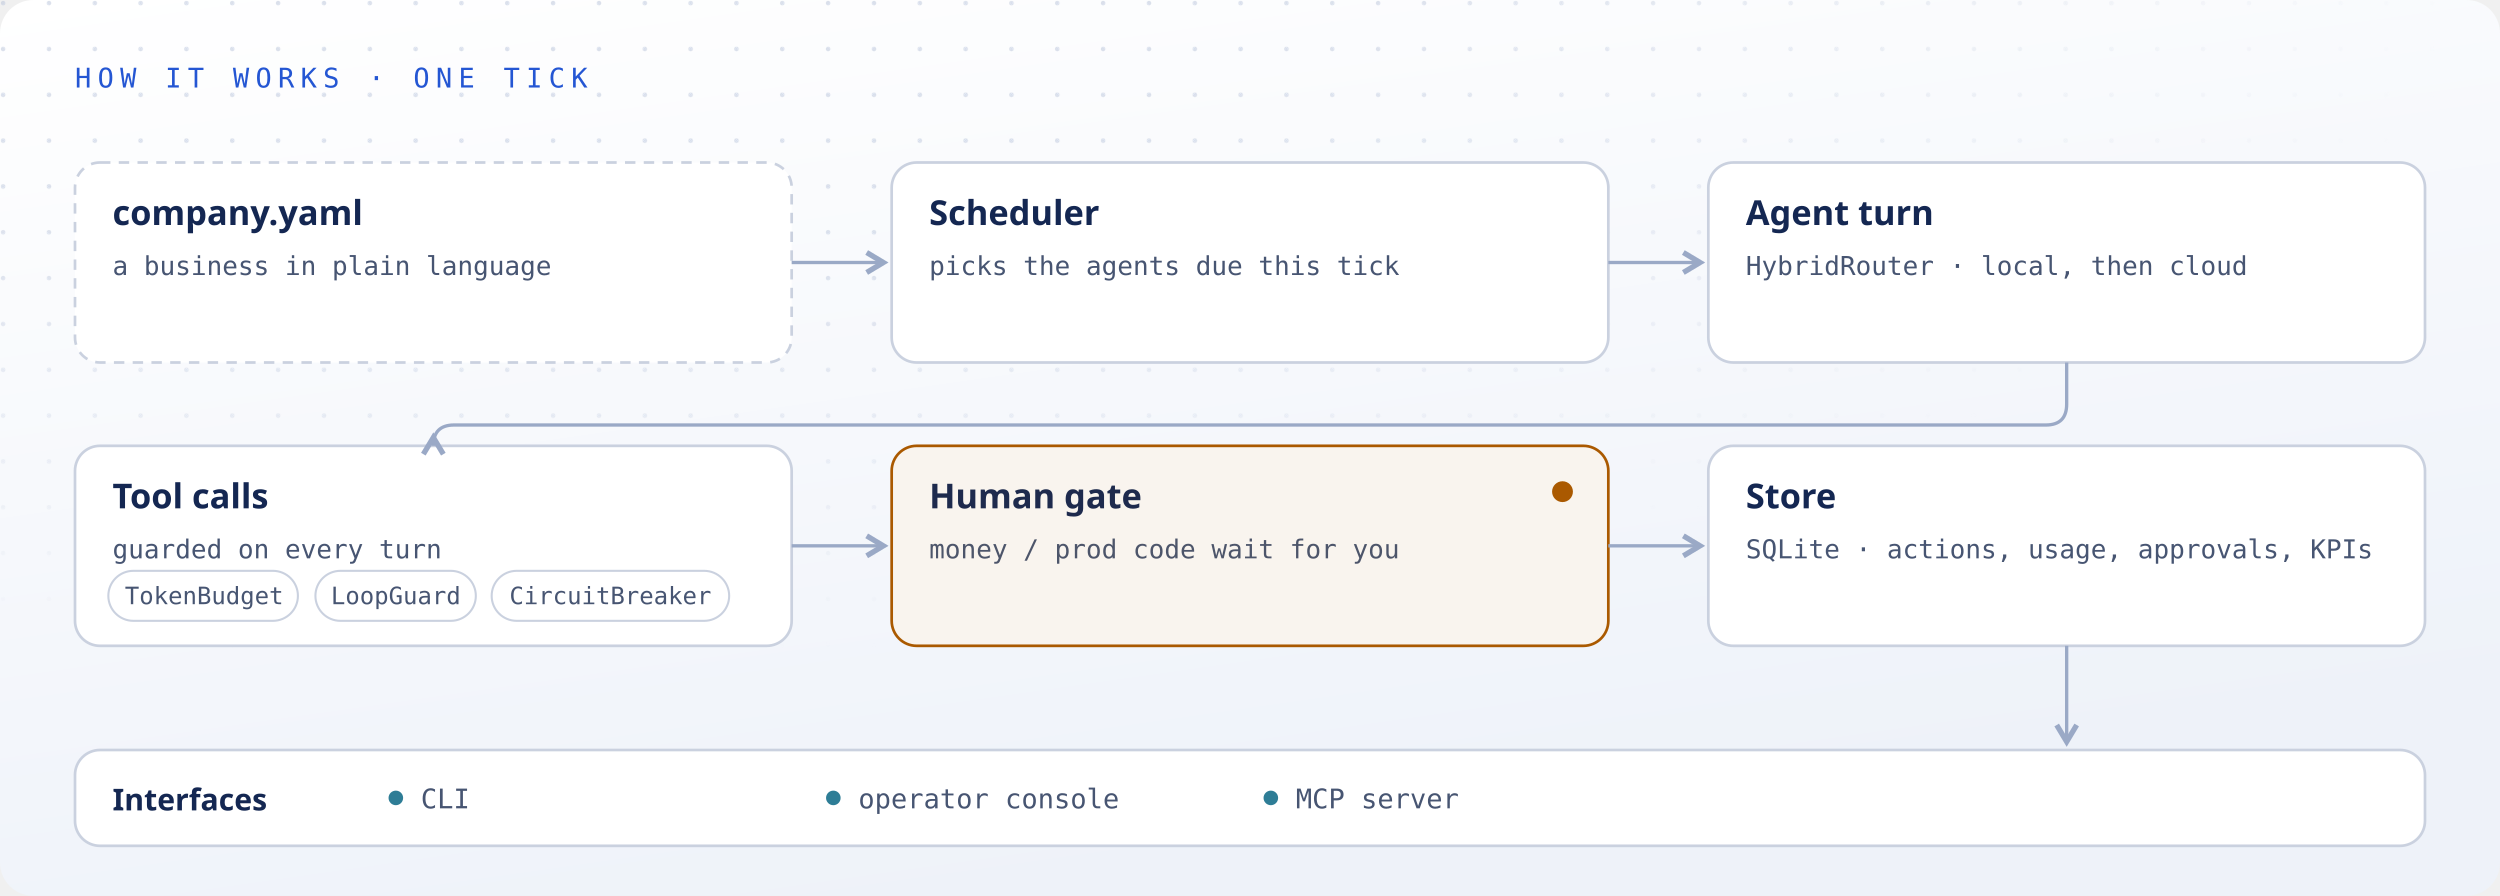
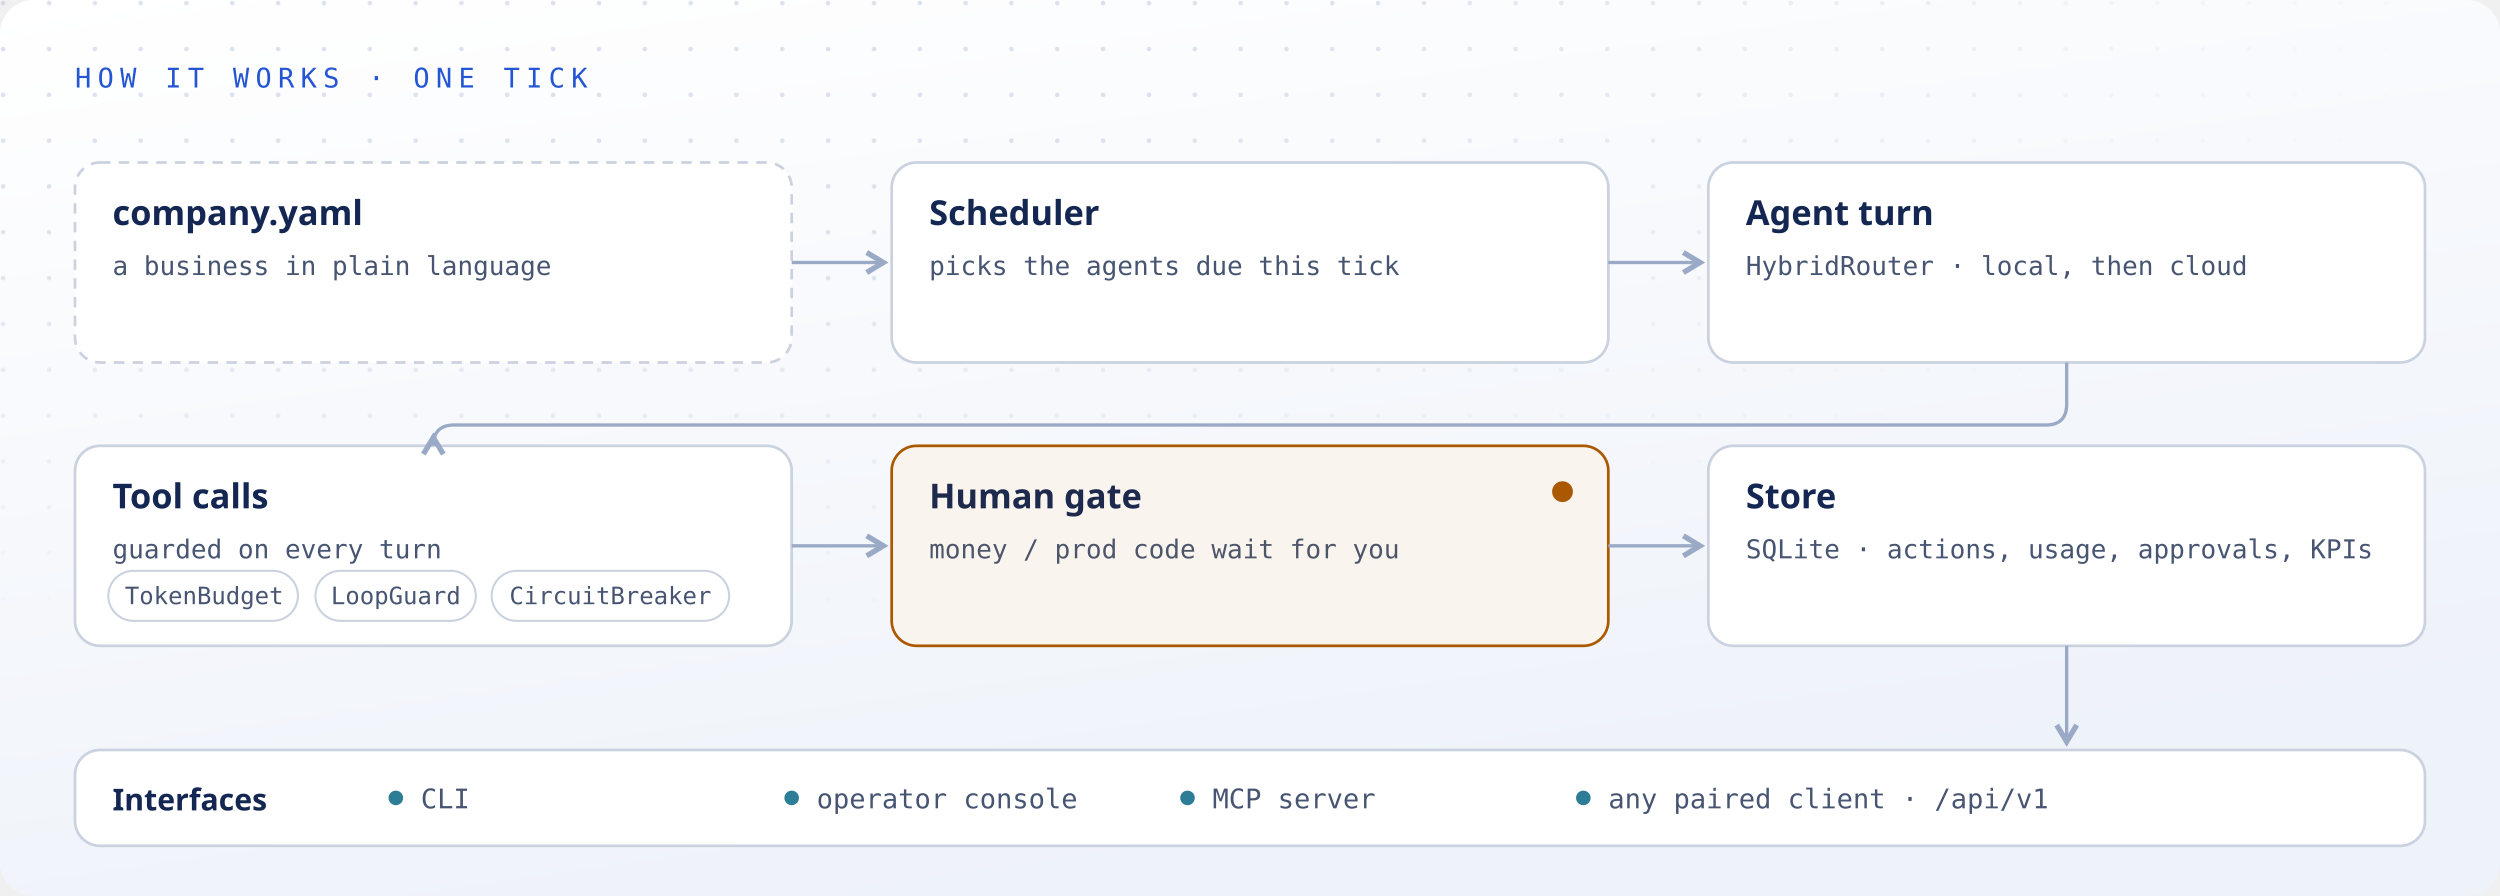
<svg xmlns="http://www.w3.org/2000/svg" viewBox="0 0 1200 430" role="img" aria-label="how corparius works: company config to scheduler to agent turn to guarded tool calls to the human gate to the store to the interfaces">
  <defs>
    <linearGradient id="bg" x1="0" y1="0" x2="0.4" y2="1">
      <stop offset="0" stop-color="#FFFFFF" />
      <stop offset="1" stop-color="#EEF2F9" />
    </linearGradient>
    <pattern id="dots" width="22" height="22" patternUnits="userSpaceOnUse">
      <circle cx="1.5" cy="1.5" r="1.1" fill="#B7C2D8" />
    </pattern>
    <radialGradient id="dm" cx="0.2" cy="-0.05" r="1.05">
      <stop offset="0.3" stop-color="#fff" />
      <stop offset="0.75" stop-color="#000" />
    </radialGradient>
    <mask id="fade">
      <rect width="1200" height="430" fill="url(#dm)" />
    </mask>
    <marker id="ah" markerWidth="8" markerHeight="8" refX="6" refY="4" orient="auto">
      <path d="M1 1 L6 4 L1 7" fill="none" stroke="#9AA9C6" stroke-width="1.6" />
    </marker>
  </defs>
  <rect width="1200" height="430" rx="16" fill="url(#bg)" />
  <rect width="1200" height="430" fill="url(#dots)" opacity="0.5" mask="url(#fade)" />
  <text x="36" y="42" font-family="ui-monospace,Menlo,Consolas,monospace" font-size="13" letter-spacing="3" fill="#2456D3">HOW IT WORKS · ONE TICK</text>
  <rect x="36" y="78" width="344" height="96" rx="12" fill="#FFFFFF" stroke="#CAD1DF" stroke-width="1.3" stroke-dasharray="5 4" />
  <text x="54" y="108" font-family="'Segoe UI',system-ui,sans-serif" font-size="16.5" font-weight="700" fill="#142752">company.yaml</text>
  <text x="54" y="132" font-family="ui-monospace,Menlo,Consolas,monospace" font-size="12.5" fill="#475572">a business in plain language</text>
  <rect x="428" y="78" width="344" height="96" rx="12" fill="#FFFFFF" stroke="#CAD1DF" stroke-width="1.3" />
  <text x="446" y="108" font-family="'Segoe UI',system-ui,sans-serif" font-size="16.5" font-weight="700" fill="#142752">Scheduler</text>
  <text x="446" y="132" font-family="ui-monospace,Menlo,Consolas,monospace" font-size="12.5" fill="#475572">picks the agents due this tick</text>
  <rect x="820" y="78" width="344" height="96" rx="12" fill="#FFFFFF" stroke="#CAD1DF" stroke-width="1.3" />
  <text x="838" y="108" font-family="'Segoe UI',system-ui,sans-serif" font-size="16.5" font-weight="700" fill="#142752">Agent turn</text>
  <text x="838" y="132" font-family="ui-monospace,Menlo,Consolas,monospace" font-size="12.5" fill="#475572">HybridRouter · local, then cloud</text>
  <rect x="36" y="214" width="344" height="96" rx="12" fill="#FFFFFF" stroke="#CAD1DF" stroke-width="1.3" />
  <text x="54" y="244" font-family="'Segoe UI',system-ui,sans-serif" font-size="16.5" font-weight="700" fill="#142752">Tool calls</text>
  <text x="54" y="268" font-family="ui-monospace,Menlo,Consolas,monospace" font-size="12.5" fill="#475572">guarded on every turn</text>
  <rect x="428" y="214" width="344" height="96" rx="12" fill="#FFFFFF" stroke="#AA5900" stroke-width="1.3" />
  <text x="446" y="244" font-family="'Segoe UI',system-ui,sans-serif" font-size="16.5" font-weight="700" fill="#142752">Human gate</text>
  <text x="446" y="268" font-family="ui-monospace,Menlo,Consolas,monospace" font-size="12.5" fill="#475572">money / prod code wait for you</text>
  <rect x="428" y="214" width="344" height="96" rx="12" fill="#AA5900" opacity="0.07" />
  <circle cx="750" cy="236" r="5" fill="#AA5900" />
  <rect x="820" y="214" width="344" height="96" rx="12" fill="#FFFFFF" stroke="#CAD1DF" stroke-width="1.3" />
  <text x="838" y="244" font-family="'Segoe UI',system-ui,sans-serif" font-size="16.5" font-weight="700" fill="#142752">Store</text>
  <text x="838" y="268" font-family="ui-monospace,Menlo,Consolas,monospace" font-size="12.5" fill="#475572">SQLite · actions, usage, approvals, KPIs</text>
  <rect x="52" y="274" width="91" height="24" rx="12" fill="none" stroke="#CAD1DF" stroke-width="1" />
  <text x="98" y="290" text-anchor="middle" font-family="ui-monospace,Menlo,Consolas,monospace" font-size="11.5" fill="#475572">TokenBudget</text>
  <rect x="151.4" y="274" width="77" height="24" rx="12" fill="none" stroke="#CAD1DF" stroke-width="1" />
  <text x="190" y="290" text-anchor="middle" font-family="ui-monospace,Menlo,Consolas,monospace" font-size="11.5" fill="#475572">LoopGuard</text>
  <rect x="236.0" y="274" width="114" height="24" rx="12" fill="none" stroke="#CAD1DF" stroke-width="1" />
  <text x="293" y="290" text-anchor="middle" font-family="ui-monospace,Menlo,Consolas,monospace" font-size="11.5" fill="#475572">CircuitBreaker</text>
  <path d="M380 126.0 L424 126.0" stroke="#9AA9C6" stroke-width="1.6" fill="none" marker-end="url(#ah)" />
  <path d="M772 126.0 L816 126.0" stroke="#9AA9C6" stroke-width="1.6" fill="none" marker-end="url(#ah)" />
  <path d="M992.0 174 L992.0 194 Q992.0 204 982.0 204 L218.0 204 Q208.0 204 208.0 214 L208.0 210" stroke="#9AA9C6" stroke-width="1.6" fill="none" marker-end="url(#ah)" />
  <path d="M380 262.0 L424 262.0" stroke="#9AA9C6" stroke-width="1.6" fill="none" marker-end="url(#ah)" />
  <path d="M772 262.0 L816 262.0" stroke="#9AA9C6" stroke-width="1.6" fill="none" marker-end="url(#ah)" />
  <path d="M992.0 310 L992.0 356" stroke="#9AA9C6" stroke-width="1.6" fill="none" marker-end="url(#ah)" />
  <rect x="36" y="360" width="1128" height="46" rx="12" fill="#FFFFFF" stroke="#CAD1DF" stroke-width="1.3" />
  <text x="54" y="389" font-family="'Segoe UI',system-ui,sans-serif" font-size="14.5" font-weight="700" fill="#142752">Interfaces</text>
  <circle cx="190" cy="383" r="3.5" fill="#2E7D96" />
  <text x="202" y="388" font-family="ui-monospace,Menlo,Consolas,monospace" font-size="13" fill="#475572">CLI</text>
-   <circle cx="400" cy="383" r="3.5" fill="#2E7D96" />
-   <text x="412" y="388" font-family="ui-monospace,Menlo,Consolas,monospace" font-size="13" fill="#475572">operator console</text>
-   <circle cx="610" cy="383" r="3.5" fill="#2E7D96" />
-   <text x="622" y="388" font-family="ui-monospace,Menlo,Consolas,monospace" font-size="13" fill="#475572">MCP server</text>
+   <circle cx="380" cy="383" r="3.5" fill="#2E7D96" />
+   <text x="392" y="388" font-family="ui-monospace,Menlo,Consolas,monospace" font-size="13" fill="#475572">operator console</text>
+   <circle cx="570" cy="383" r="3.5" fill="#2E7D96" />
+   <text x="582" y="388" font-family="ui-monospace,Menlo,Consolas,monospace" font-size="13" fill="#475572">MCP server</text>
+   <circle cx="760" cy="383" r="3.5" fill="#2E7D96" />
+   <text x="772" y="388" font-family="ui-monospace,Menlo,Consolas,monospace" font-size="13" fill="#475572">any paired client · /api/v1</text>
</svg>
